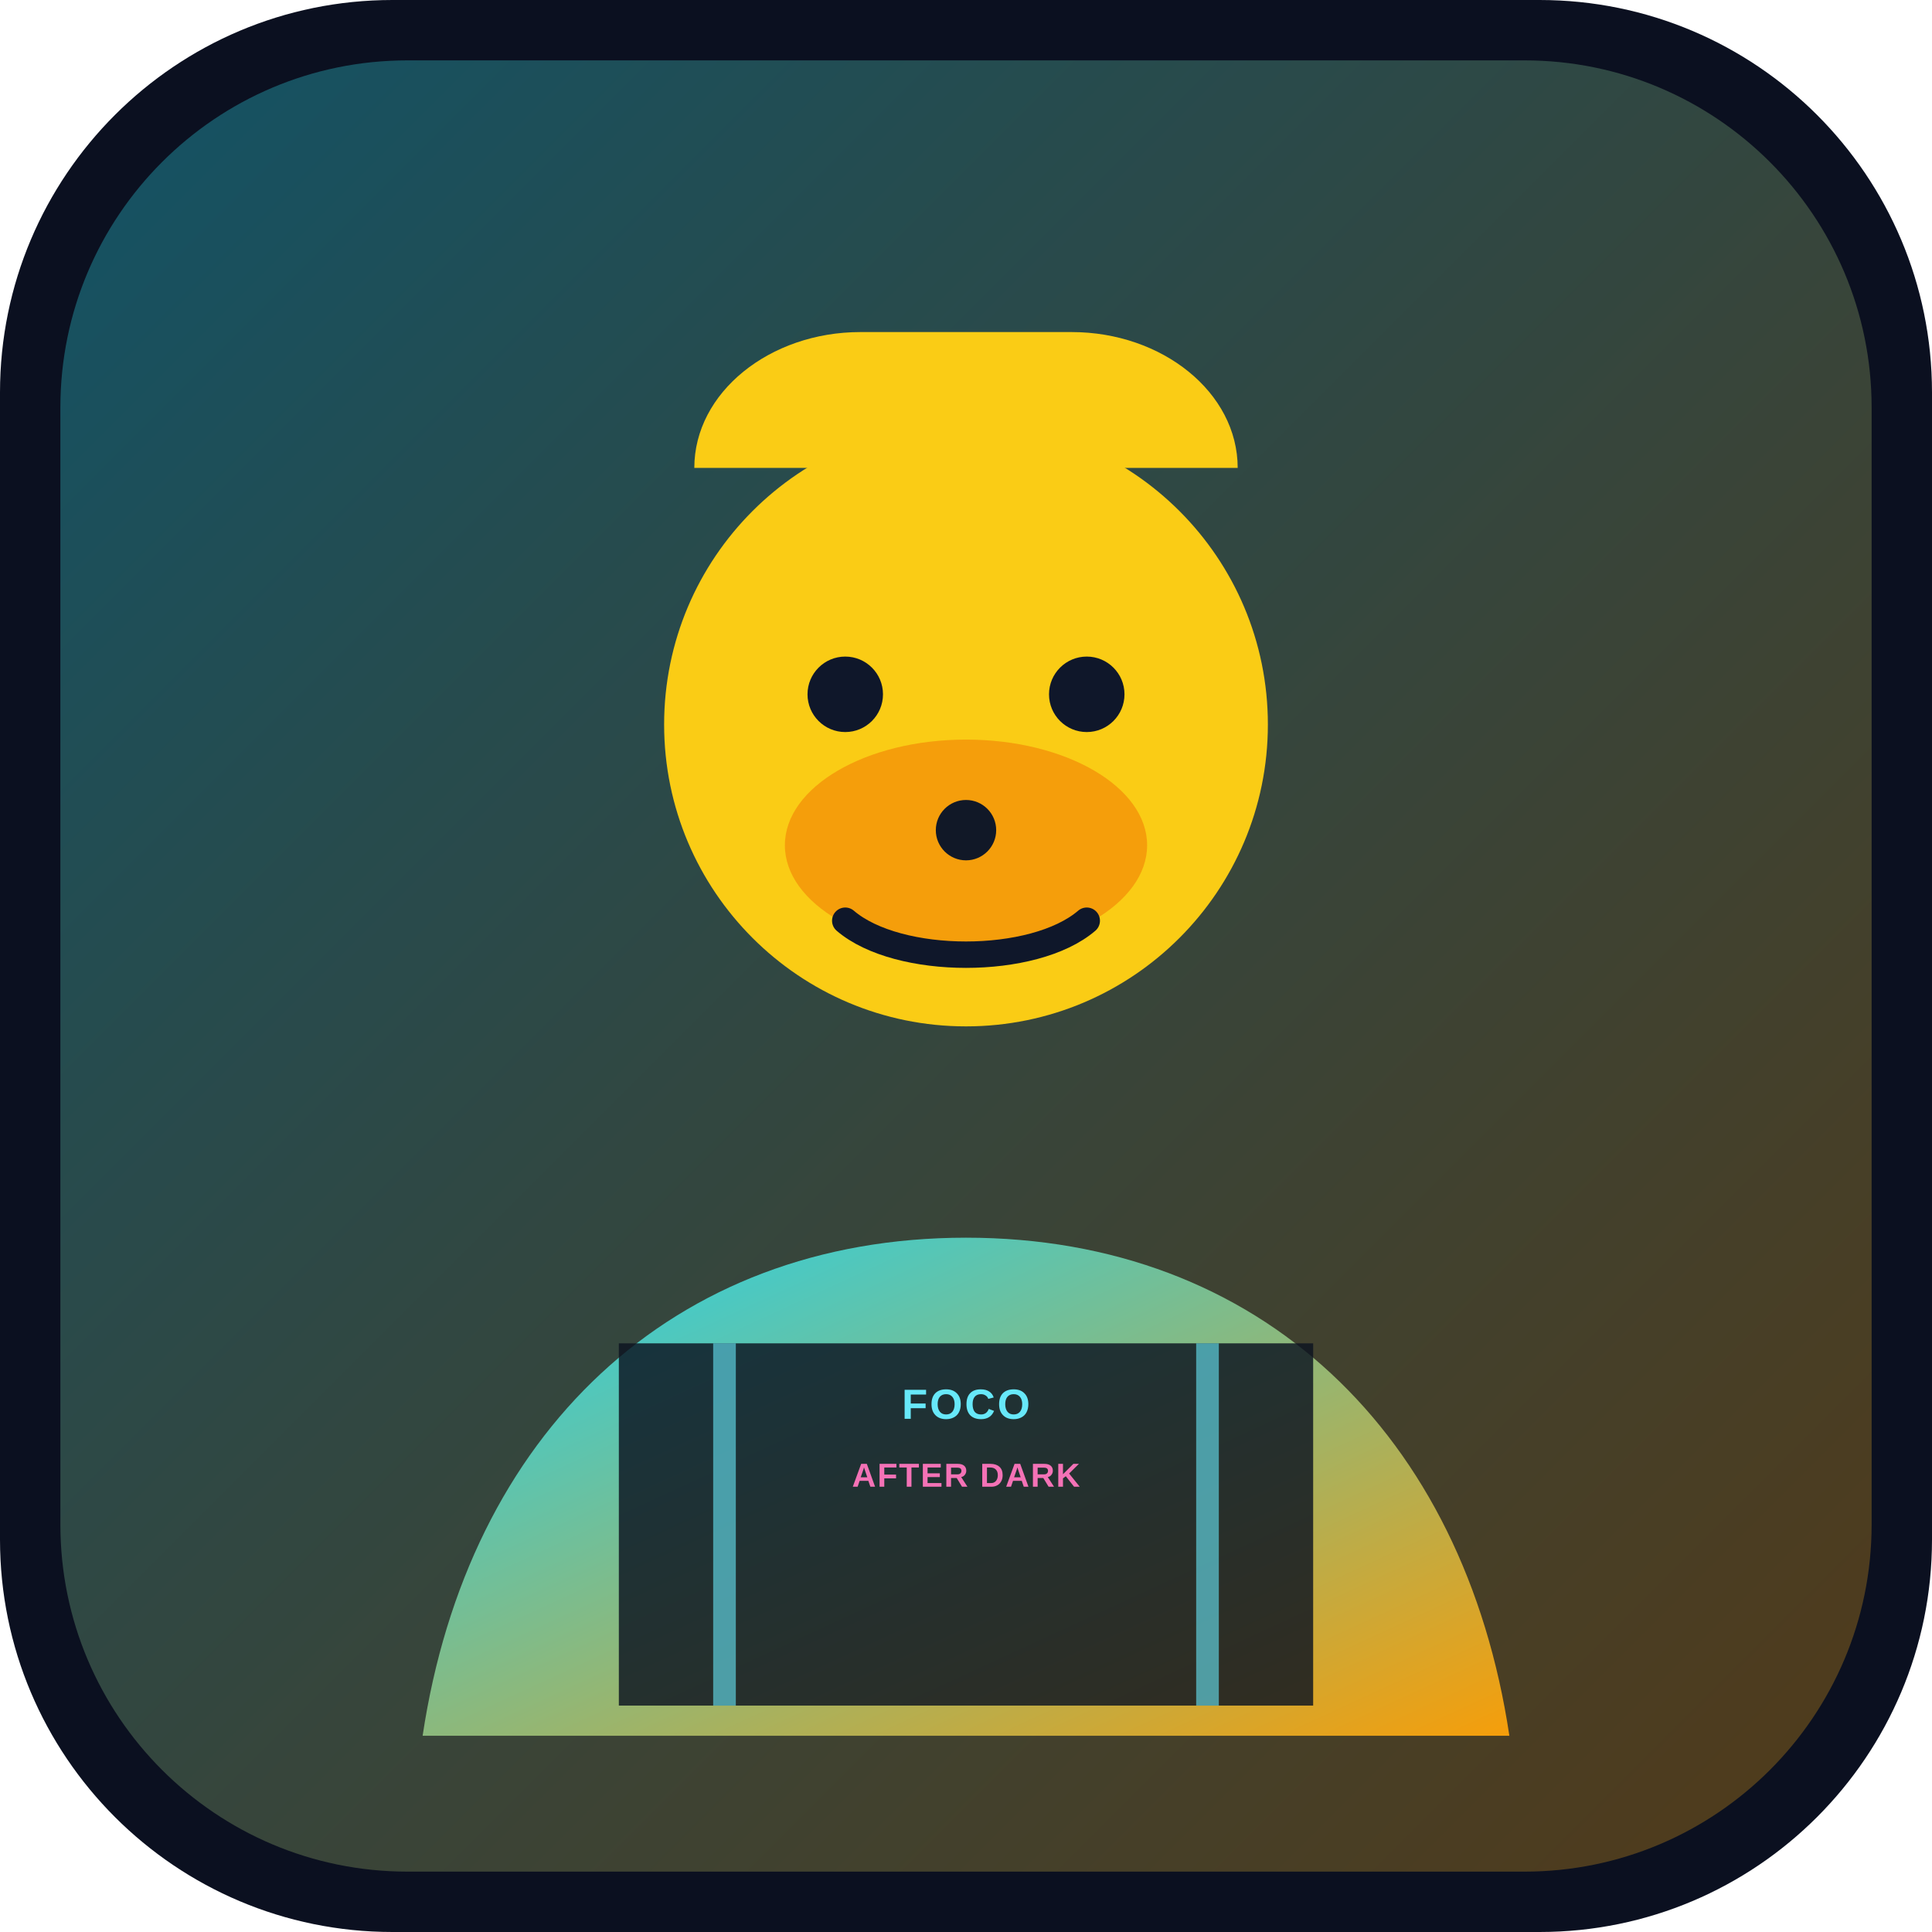
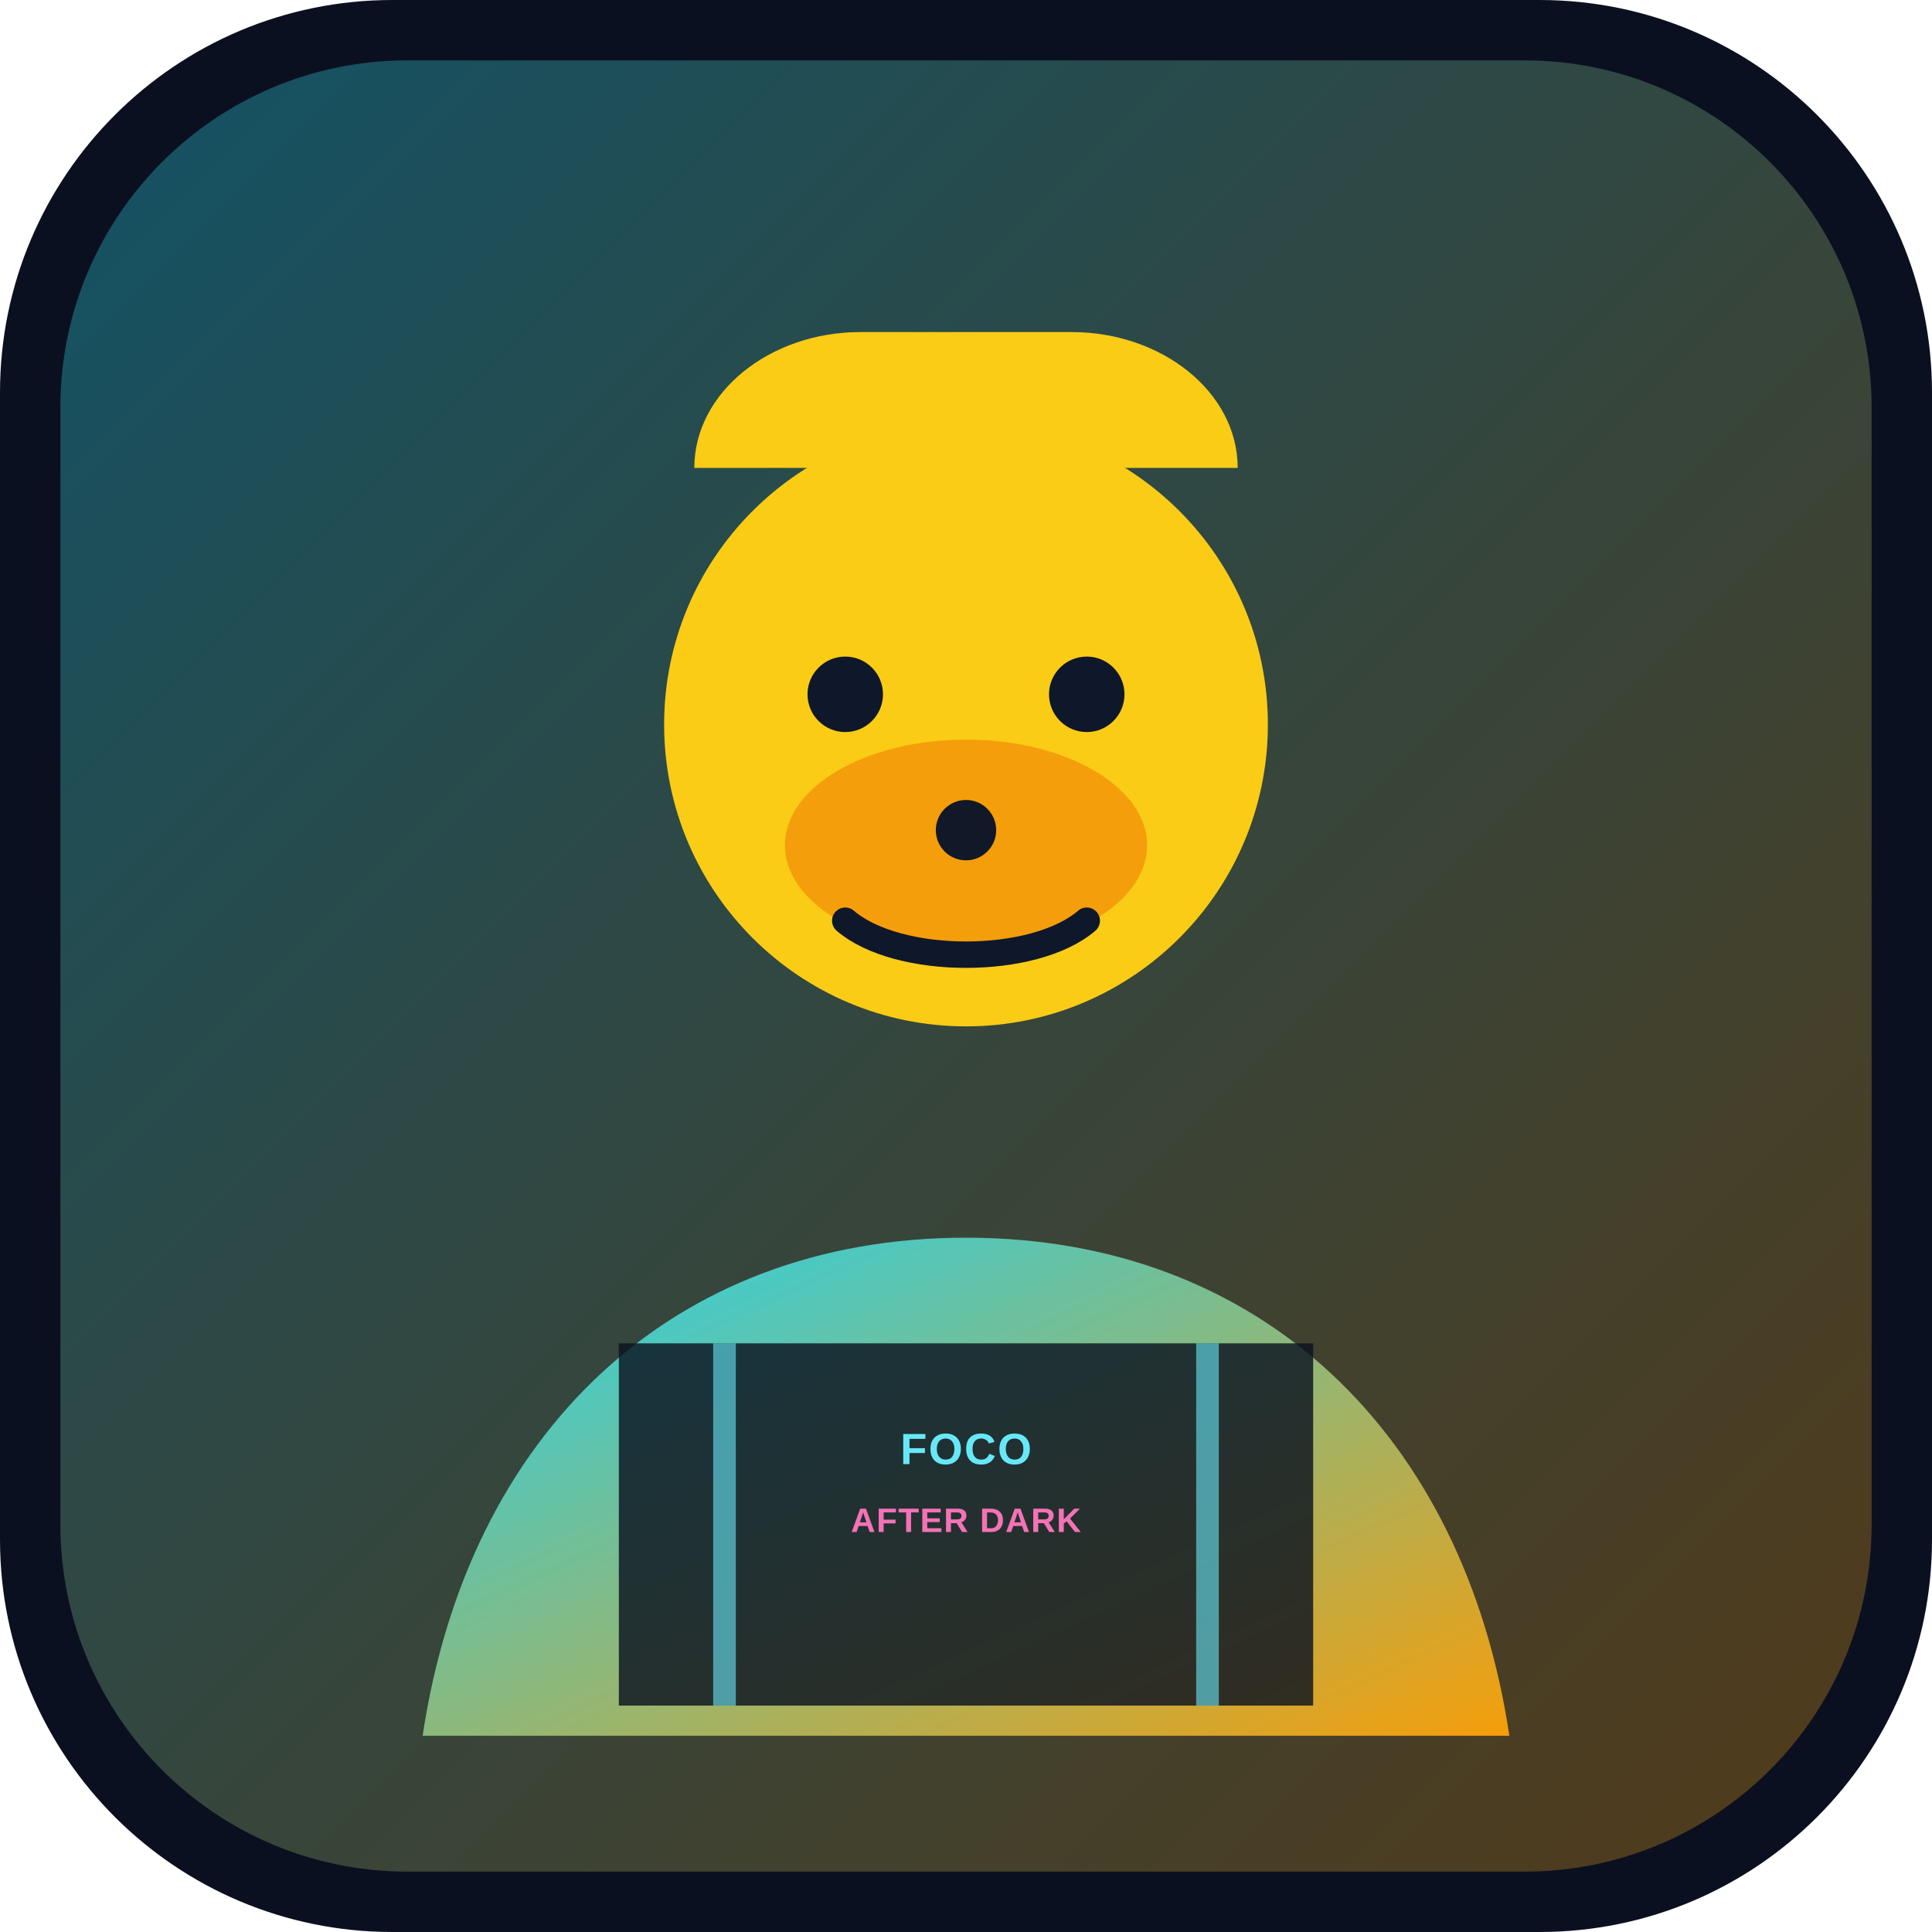
<svg xmlns="http://www.w3.org/2000/svg" viewBox="0 0 256 256" role="img" aria-label="Drunk Duck">
  <defs>
    <linearGradient id="bg" x1="0" y1="0" x2="1" y2="1">
      <stop offset="0%" stop-color="#22d3ee" stop-opacity="0.34" />
      <stop offset="100%" stop-color="#f59e0b" stop-opacity="0.30" />
    </linearGradient>
    <linearGradient id="shirt" x1="0" y1="0" x2="1" y2="1">
      <stop offset="0%" stop-color="#22d3ee" />
      <stop offset="100%" stop-color="#f59e0b" />
    </linearGradient>
  </defs>
  <rect width="256" height="256" rx="52" fill="#0b1020" />
  <rect x="8" y="8" width="240" height="240" rx="46" fill="url(#bg)" />
  <path d="M92 62c0-10 10-18 22-18h28c12 0 22 8 22 18" fill="#facc15" />
  <circle cx="128" cy="96" r="40" fill="#facc15" />
  <ellipse cx="128" cy="112" rx="24" ry="14" fill="#f59e0b" />
  <circle cx="112" cy="92" r="5" fill="#0f172a" />
  <circle cx="144" cy="92" r="5" fill="#0f172a" />
  <circle cx="128" cy="110" r="4" fill="#111827" />
  <path d="M112 122c7 6 25 6 32 0" fill="none" stroke="#0f172a" stroke-width="3.5" stroke-linecap="round" />
  <path d="M56 230c6-40 33-66 72-66s66 26 72 66" fill="url(#shirt)" />
  <path d="M82 178h92v48H82z" fill="#0b1220" opacity="0.82" />
  <path d="M96 178v48M160 178v48" stroke="#67e8f9" stroke-width="3" opacity="0.6" />
-   <text x="128" y="188" text-anchor="middle" font-family="Arial, sans-serif" font-size="5.6" font-weight="700" fill="#67e8f9" letter-spacing="0.28">FOCO</text>
-   <text x="128" y="197" text-anchor="middle" font-family="Arial, sans-serif" font-size="4.4" font-weight="700" fill="#f472b6" letter-spacing="0.18">AFTER DARK</text>
+   <text x="128" y="194" text-anchor="middle" font-family="Arial, sans-serif" font-size="5.8" font-weight="700" fill="#67e8f9" letter-spacing="0.22">FOCO</text>
+   <text x="128" y="203" text-anchor="middle" font-family="Arial, sans-serif" font-size="4.5" font-weight="700" fill="#f472b6" letter-spacing="0.14">AFTER DARK</text>
</svg>
